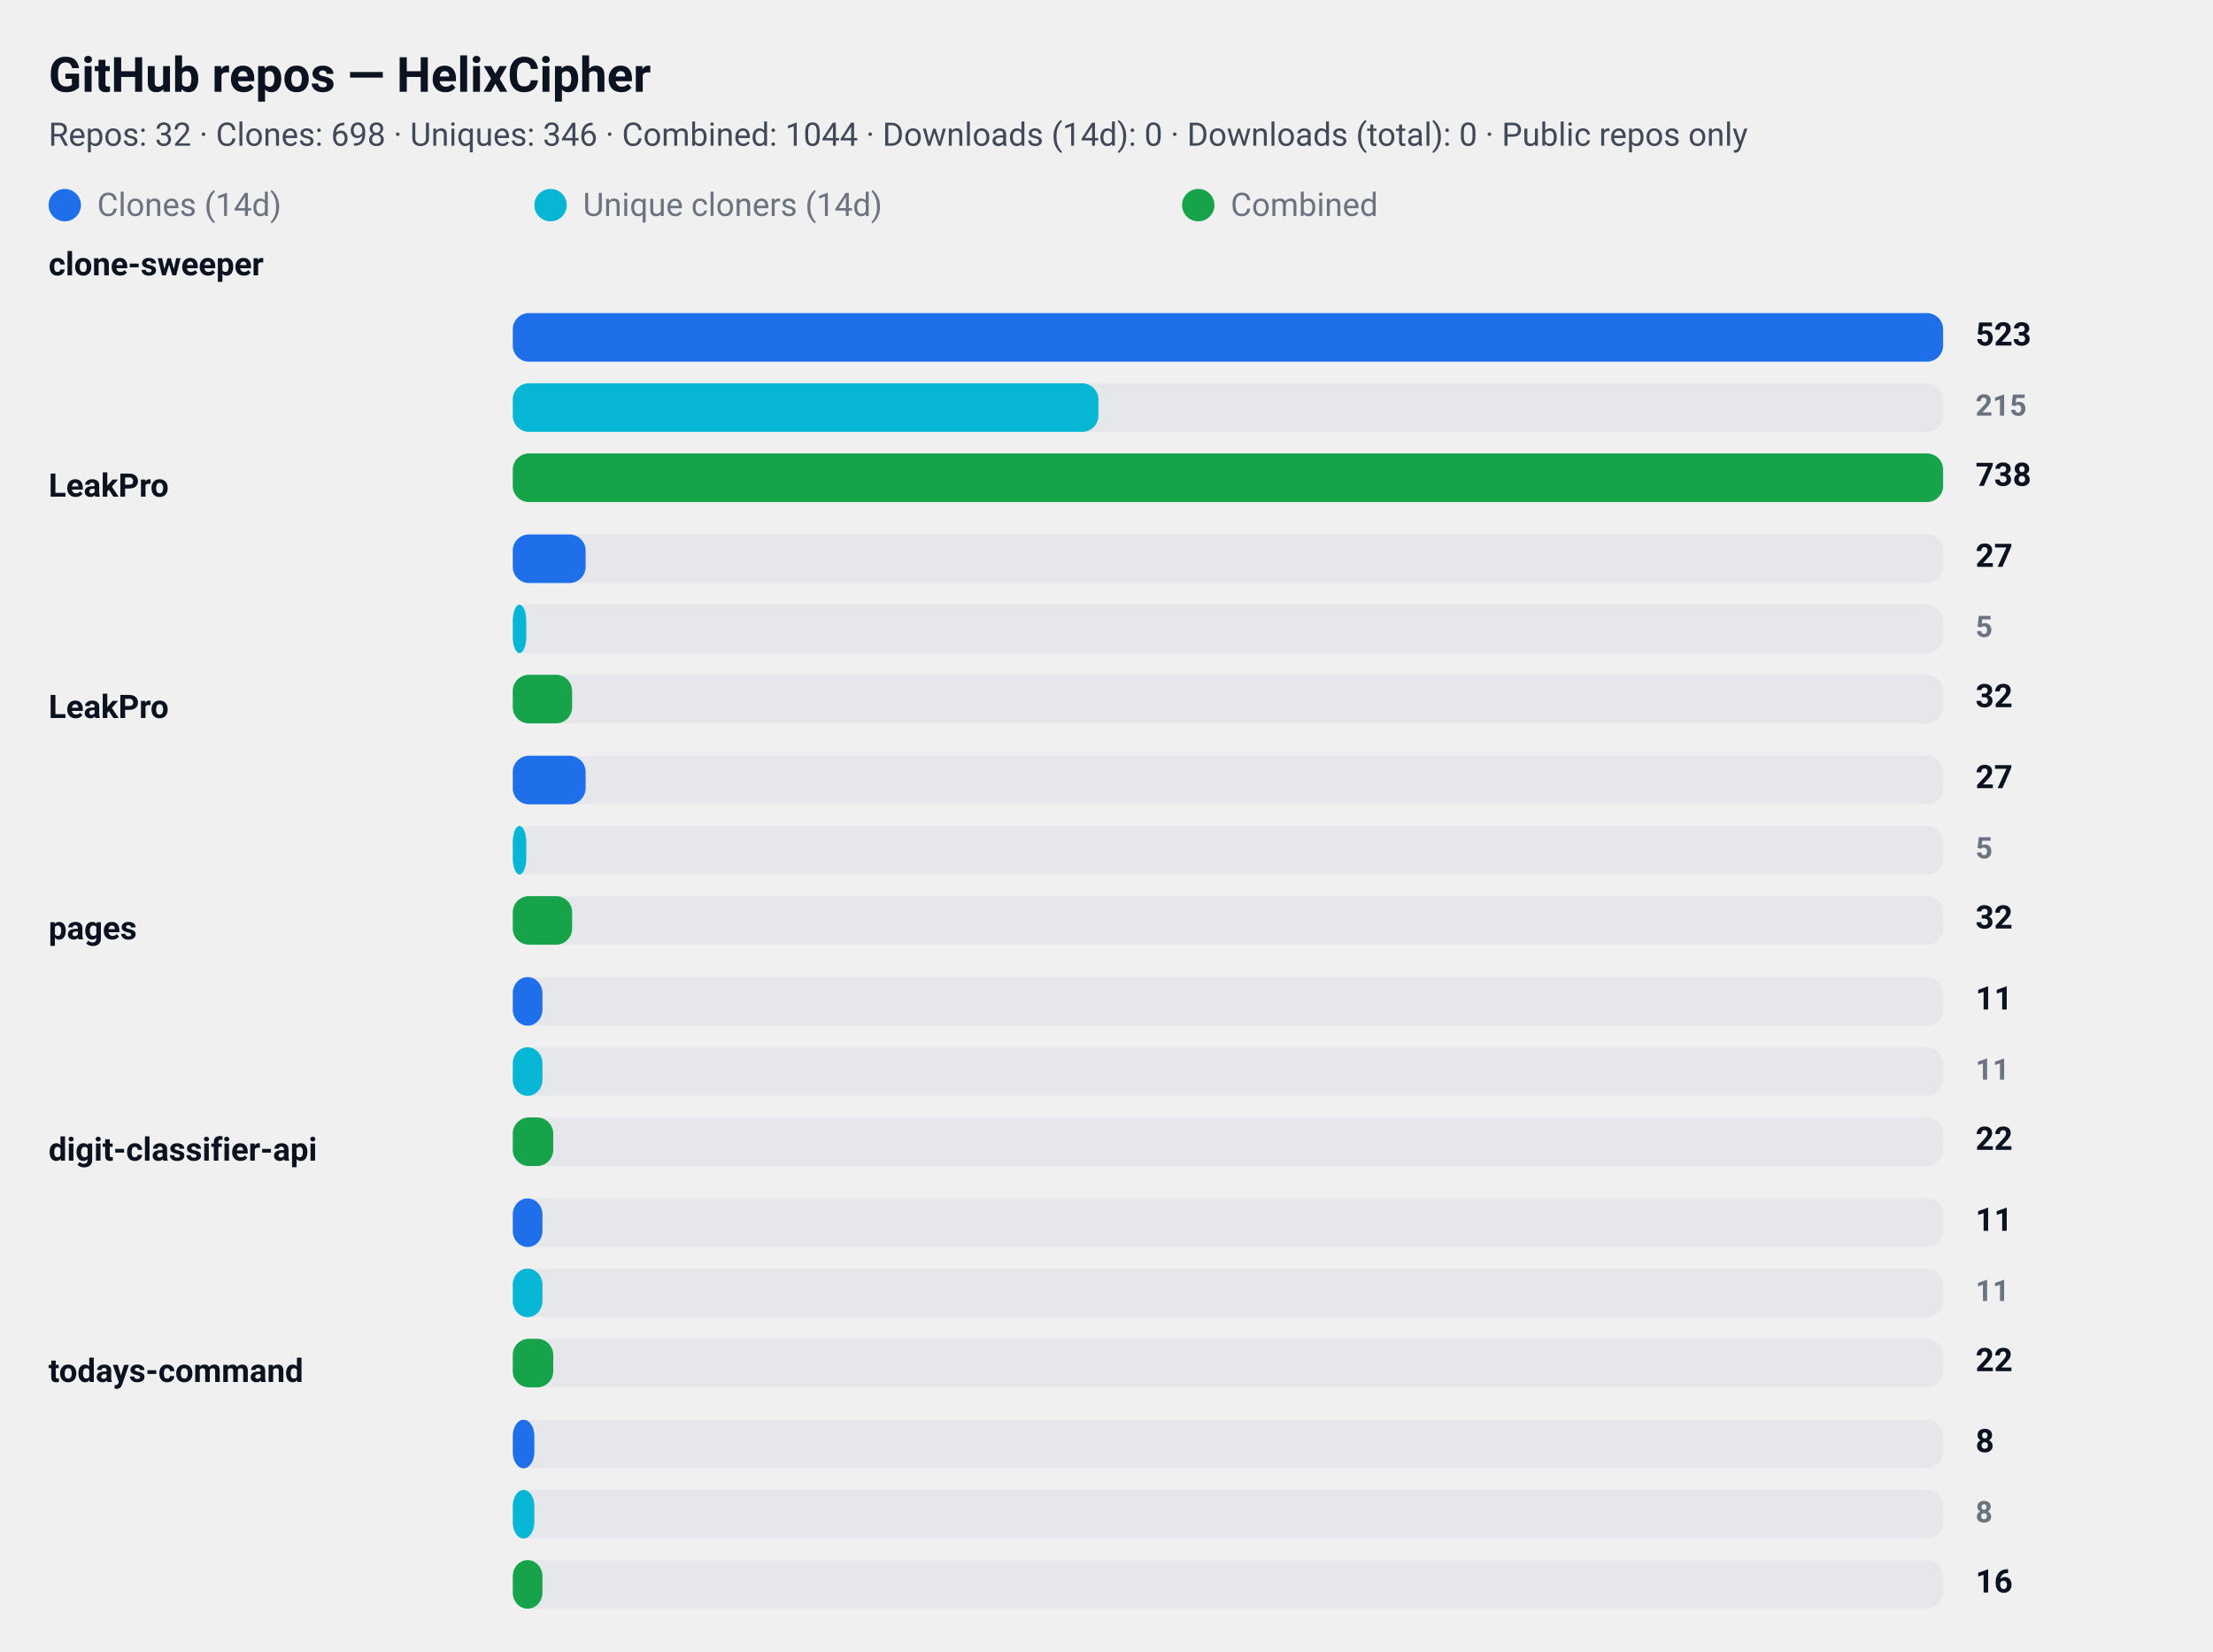
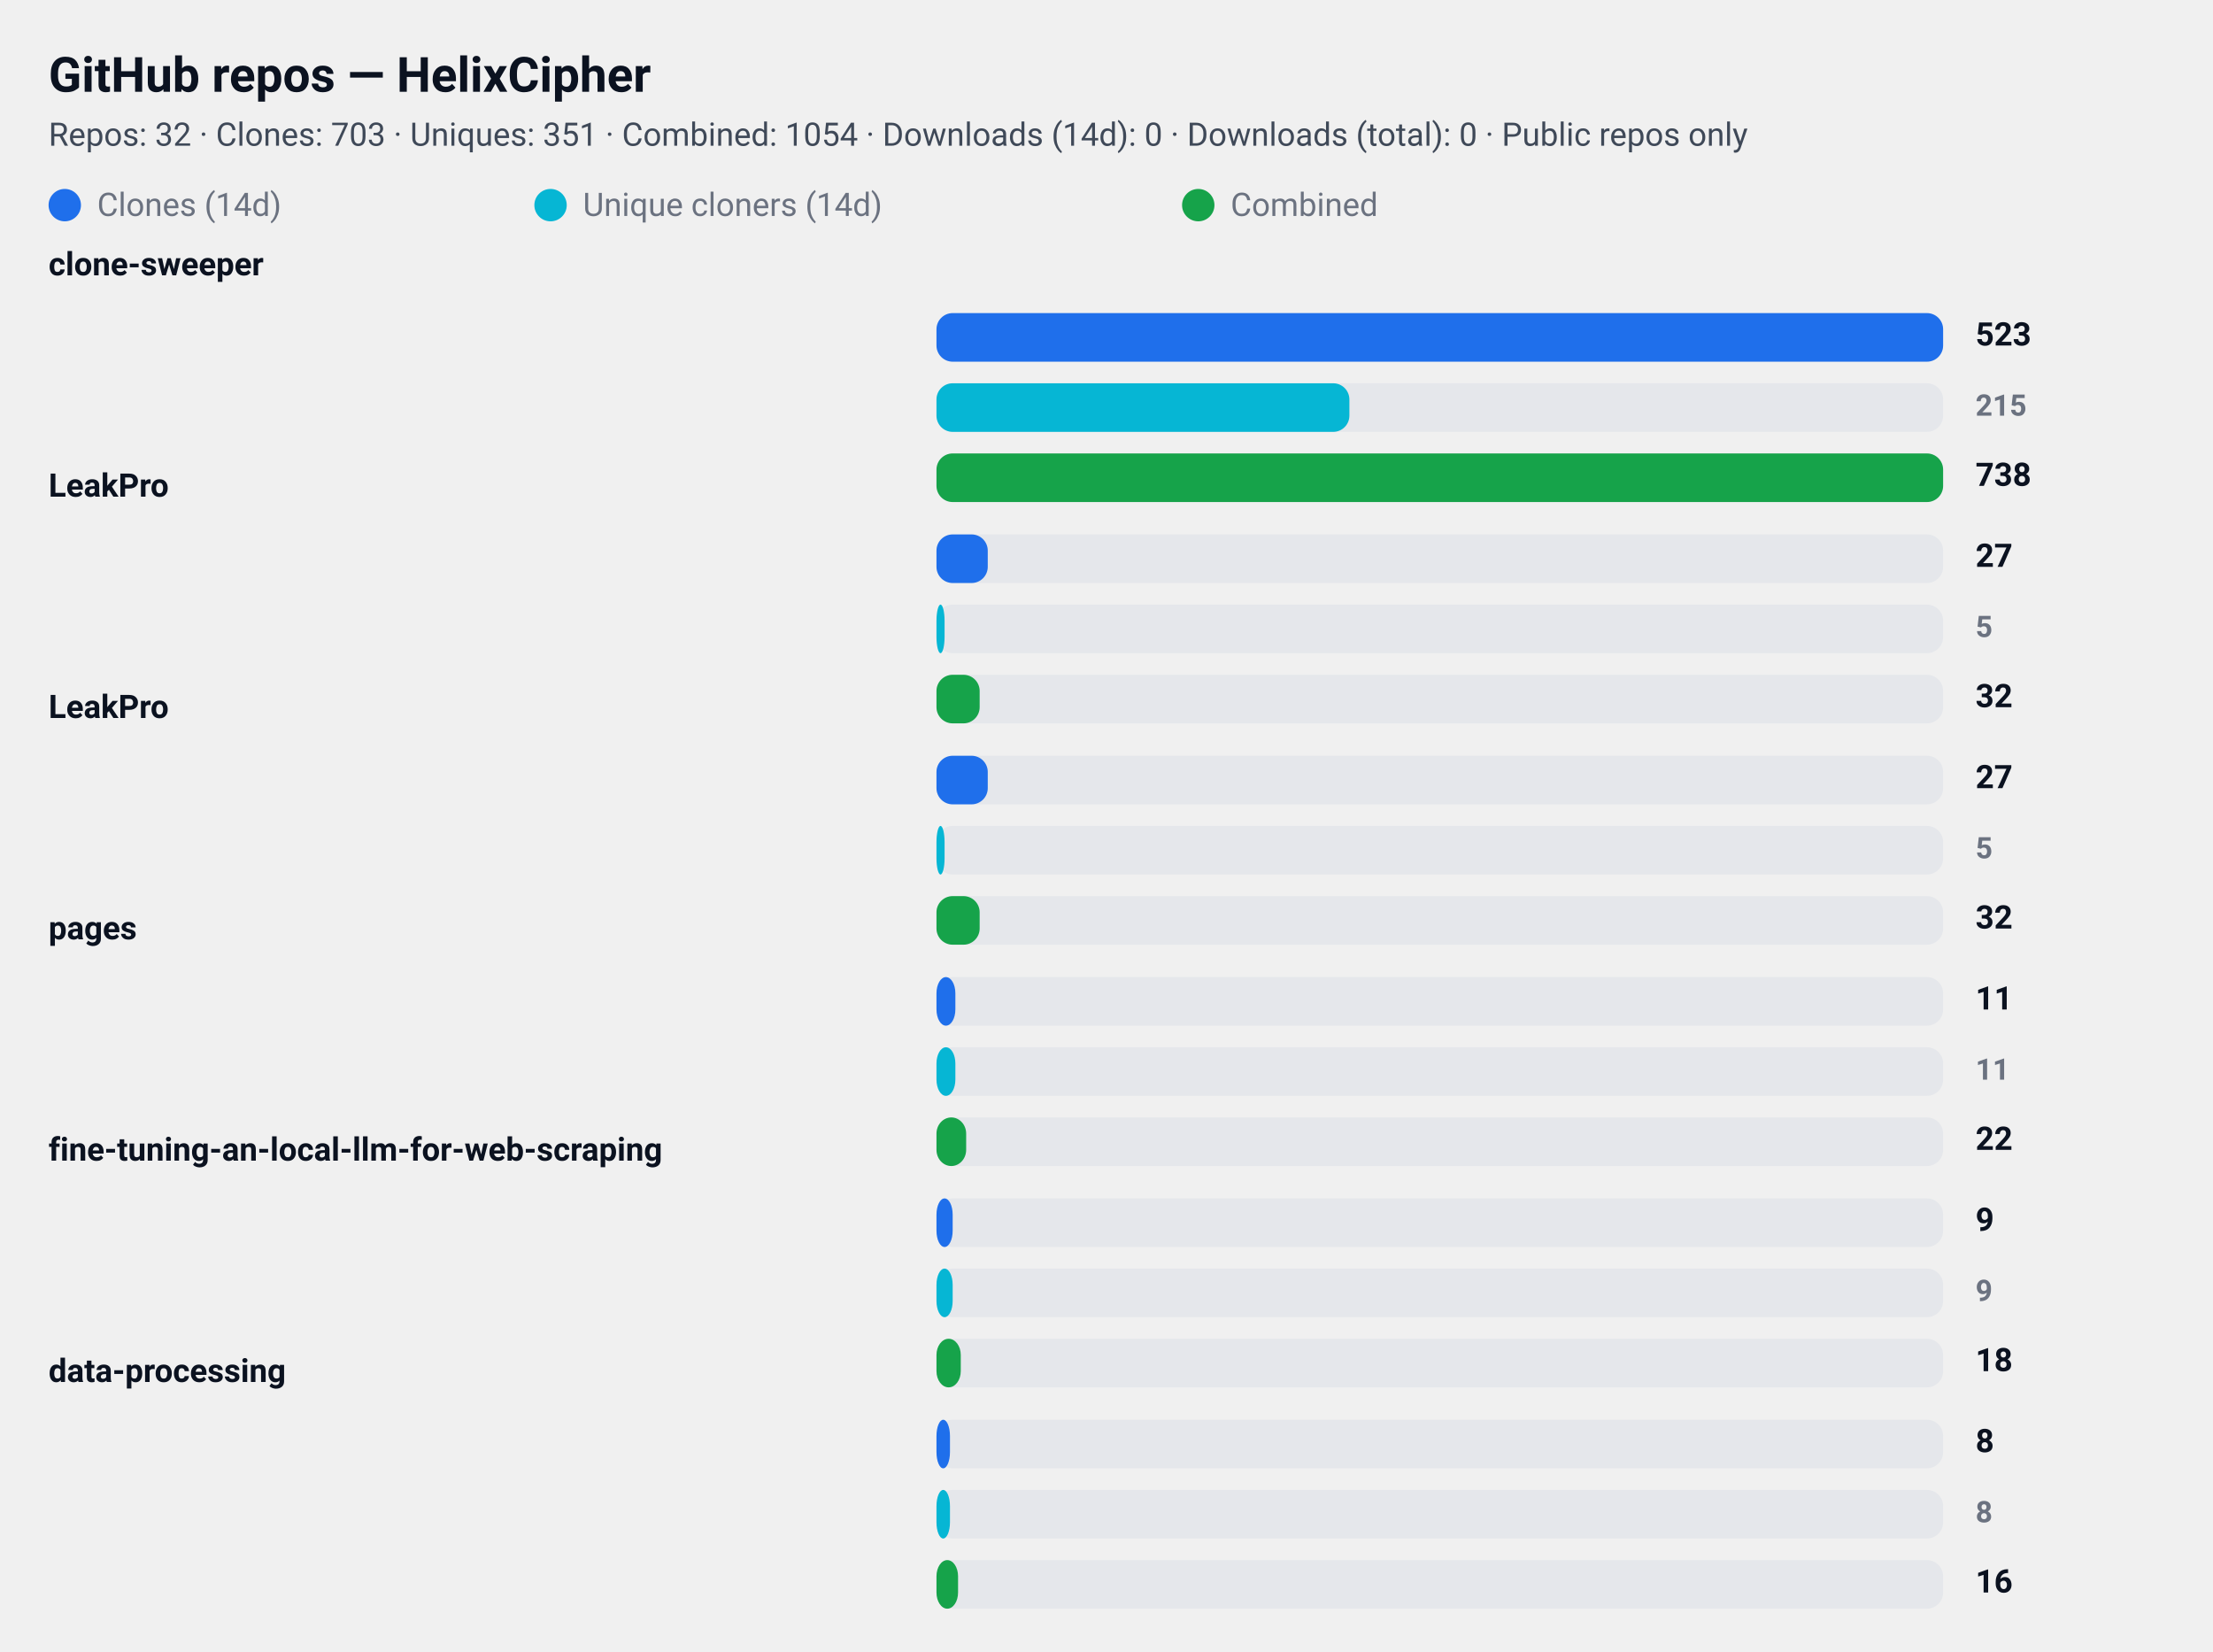
<svg xmlns="http://www.w3.org/2000/svg" width="820" height="612" viewBox="0 0 820 612" role="img" aria-label="GitHub repository clone statistics">
  <style>
  .card  { font-family: "Segoe UI", Roboto, "Helvetica Neue", Arial, sans-serif; }
  .title { font-weight: 700; font-size: 18px; fill: #0b1220; }
  .meta  { font-weight: 400; font-size: 12px; fill: #374151; opacity: 0.95; }
  .label { font-weight: 600; font-size: 12px; fill: #0b1220; }
  .count { font-weight: 700; font-size: 12px; fill: #0b1220; text-anchor: start; }
  .count-small { font-weight: 600; font-size: 11px; fill:#6b7280; text-anchor: start; }
  .muted { font-size:12px; fill:#6b7280; }

  .bar-clone { fill: #1f6feb; rx:6; }
  .bar-uniq  { fill: #06b6d4; rx:6; }
  .bar-comb  { fill: #16a34a; rx:6; }

  .bar-bg { fill: #e5e7eb; rx:6; }
  @media (prefers-color-scheme: dark) {
    .title, .meta, .label, .count, .count-small, .muted { fill: #ffffff; }
    .meta, .count-small { opacity: 0.9; }
  }
</style>
  <rect x="0" y="0" width="820" height="612" rx="12" fill="transparent" />
  <text x="18" y="34" class="title card">GitHub repos — HelixCipher</text>
-   <text x="18" y="54" class="meta card">Repos: 32 · Clones: 698 · Uniques: 346 · Combined: 1044 · Downloads (14d): 0 · Downloads (total): 0 · Public repos only</text>
+   <text x="18" y="54" class="meta card">Repos: 32 · Clones: 703 · Uniques: 351 · Combined: 1054 · Downloads (14d): 0 · Downloads (total): 0 · Public repos only</text>
  <g id="legend">
    <rect x="18" y="70" width="12" height="12" class="bar-clone" />
    <text x="36" y="80" class="muted card">Clones (14d)</text>
    <rect x="198" y="70" width="12" height="12" class="bar-uniq" />
    <text x="216" y="80" class="muted card">Unique cloners (14d)</text>
    <rect x="438" y="70" width="12" height="12" class="bar-comb" />
    <text x="456" y="80" class="muted card">Combined</text>
  </g>
  <text x="18" y="102" class="label card">clone-sweeper</text>
-   <rect x="190" y="116" width="530" height="18" class="bar-bg" />
-   <rect x="190" y="116" width="530" height="18" class="bar-clone" />
+   <rect x="347" y="116" width="373" height="18" class="bar-bg" />
+   <rect x="347" y="116" width="373" height="18" class="bar-clone" />
  <text x="732" y="128" class="count card">523</text>
-   <rect x="190" y="142" width="530" height="18" class="bar-bg" />
-   <rect x="190" y="142" width="217" height="18" class="bar-uniq" />
+   <rect x="347" y="142" width="373" height="18" class="bar-bg" />
+   <rect x="347" y="142" width="153" height="18" class="bar-uniq" />
  <text x="732" y="154" class="count-small card">215</text>
-   <rect x="190" y="168" width="530" height="18" class="bar-bg" />
-   <rect x="190" y="168" width="530" height="18" class="bar-comb" />
+   <rect x="347" y="168" width="373" height="18" class="bar-bg" />
+   <rect x="347" y="168" width="373" height="18" class="bar-comb" />
  <text x="732" y="180" class="count card">738</text>
  <text x="18" y="184" class="label card">LeakPro</text>
-   <rect x="190" y="198" width="530" height="18" class="bar-bg" />
-   <rect x="190" y="198" width="27" height="18" class="bar-clone" />
+   <rect x="347" y="198" width="373" height="18" class="bar-bg" />
+   <rect x="347" y="198" width="19" height="18" class="bar-clone" />
  <text x="732" y="210" class="count card">27</text>
-   <rect x="190" y="224" width="530" height="18" class="bar-bg" />
-   <rect x="190" y="224" width="5" height="18" class="bar-uniq" />
+   <rect x="347" y="224" width="373" height="18" class="bar-bg" />
+   <rect x="347" y="224" width="3" height="18" class="bar-uniq" />
  <text x="732" y="236" class="count-small card">5</text>
-   <rect x="190" y="250" width="530" height="18" class="bar-bg" />
-   <rect x="190" y="250" width="22" height="18" class="bar-comb" />
+   <rect x="347" y="250" width="373" height="18" class="bar-bg" />
+   <rect x="347" y="250" width="16" height="18" class="bar-comb" />
  <text x="732" y="262" class="count card">32</text>
  <text x="18" y="266" class="label card">LeakPro</text>
-   <rect x="190" y="280" width="530" height="18" class="bar-bg" />
-   <rect x="190" y="280" width="27" height="18" class="bar-clone" />
+   <rect x="347" y="280" width="373" height="18" class="bar-bg" />
+   <rect x="347" y="280" width="19" height="18" class="bar-clone" />
  <text x="732" y="292" class="count card">27</text>
-   <rect x="190" y="306" width="530" height="18" class="bar-bg" />
-   <rect x="190" y="306" width="5" height="18" class="bar-uniq" />
+   <rect x="347" y="306" width="373" height="18" class="bar-bg" />
+   <rect x="347" y="306" width="3" height="18" class="bar-uniq" />
  <text x="732" y="318" class="count-small card">5</text>
-   <rect x="190" y="332" width="530" height="18" class="bar-bg" />
-   <rect x="190" y="332" width="22" height="18" class="bar-comb" />
+   <rect x="347" y="332" width="373" height="18" class="bar-bg" />
+   <rect x="347" y="332" width="16" height="18" class="bar-comb" />
  <text x="732" y="344" class="count card">32</text>
  <text x="18" y="348" class="label card">pages</text>
-   <rect x="190" y="362" width="530" height="18" class="bar-bg" />
-   <rect x="190" y="362" width="11" height="18" class="bar-clone" />
+   <rect x="347" y="362" width="373" height="18" class="bar-bg" />
+   <rect x="347" y="362" width="7" height="18" class="bar-clone" />
  <text x="732" y="374" class="count card">11</text>
-   <rect x="190" y="388" width="530" height="18" class="bar-bg" />
-   <rect x="190" y="388" width="11" height="18" class="bar-uniq" />
+   <rect x="347" y="388" width="373" height="18" class="bar-bg" />
+   <rect x="347" y="388" width="7" height="18" class="bar-uniq" />
  <text x="732" y="400" class="count-small card">11</text>
-   <rect x="190" y="414" width="530" height="18" class="bar-bg" />
-   <rect x="190" y="414" width="15" height="18" class="bar-comb" />
+   <rect x="347" y="414" width="373" height="18" class="bar-bg" />
+   <rect x="347" y="414" width="11" height="18" class="bar-comb" />
  <text x="732" y="426" class="count card">22</text>
-   <text x="18" y="430" class="label card">digit-classifier-api</text>
-   <rect x="190" y="444" width="530" height="18" class="bar-bg" />
-   <rect x="190" y="444" width="11" height="18" class="bar-clone" />
-   <text x="732" y="456" class="count card">11</text>
-   <rect x="190" y="470" width="530" height="18" class="bar-bg" />
-   <rect x="190" y="470" width="11" height="18" class="bar-uniq" />
-   <text x="732" y="482" class="count-small card">11</text>
-   <rect x="190" y="496" width="530" height="18" class="bar-bg" />
-   <rect x="190" y="496" width="15" height="18" class="bar-comb" />
-   <text x="732" y="508" class="count card">22</text>
-   <text x="18" y="512" class="label card">todays-command</text>
-   <rect x="190" y="526" width="530" height="18" class="bar-bg" />
-   <rect x="190" y="526" width="8" height="18" class="bar-clone" />
+   <text x="18" y="430" class="label card">fine-tuning-an-local-llm-for-web-scraping</text>
+   <rect x="347" y="444" width="373" height="18" class="bar-bg" />
+   <rect x="347" y="444" width="6" height="18" class="bar-clone" />
+   <text x="732" y="456" class="count card">9</text>
+   <rect x="347" y="470" width="373" height="18" class="bar-bg" />
+   <rect x="347" y="470" width="6" height="18" class="bar-uniq" />
+   <text x="732" y="482" class="count-small card">9</text>
+   <rect x="347" y="496" width="373" height="18" class="bar-bg" />
+   <rect x="347" y="496" width="9" height="18" class="bar-comb" />
+   <text x="732" y="508" class="count card">18</text>
+   <text x="18" y="512" class="label card">data-processing</text>
+   <rect x="347" y="526" width="373" height="18" class="bar-bg" />
+   <rect x="347" y="526" width="5" height="18" class="bar-clone" />
  <text x="732" y="538" class="count card">8</text>
-   <rect x="190" y="552" width="530" height="18" class="bar-bg" />
-   <rect x="190" y="552" width="8" height="18" class="bar-uniq" />
+   <rect x="347" y="552" width="373" height="18" class="bar-bg" />
+   <rect x="347" y="552" width="5" height="18" class="bar-uniq" />
  <text x="732" y="564" class="count-small card">8</text>
-   <rect x="190" y="578" width="530" height="18" class="bar-bg" />
-   <rect x="190" y="578" width="11" height="18" class="bar-comb" />
+   <rect x="347" y="578" width="373" height="18" class="bar-bg" />
+   <rect x="347" y="578" width="8" height="18" class="bar-comb" />
  <text x="732" y="590" class="count card">16</text>
</svg>
